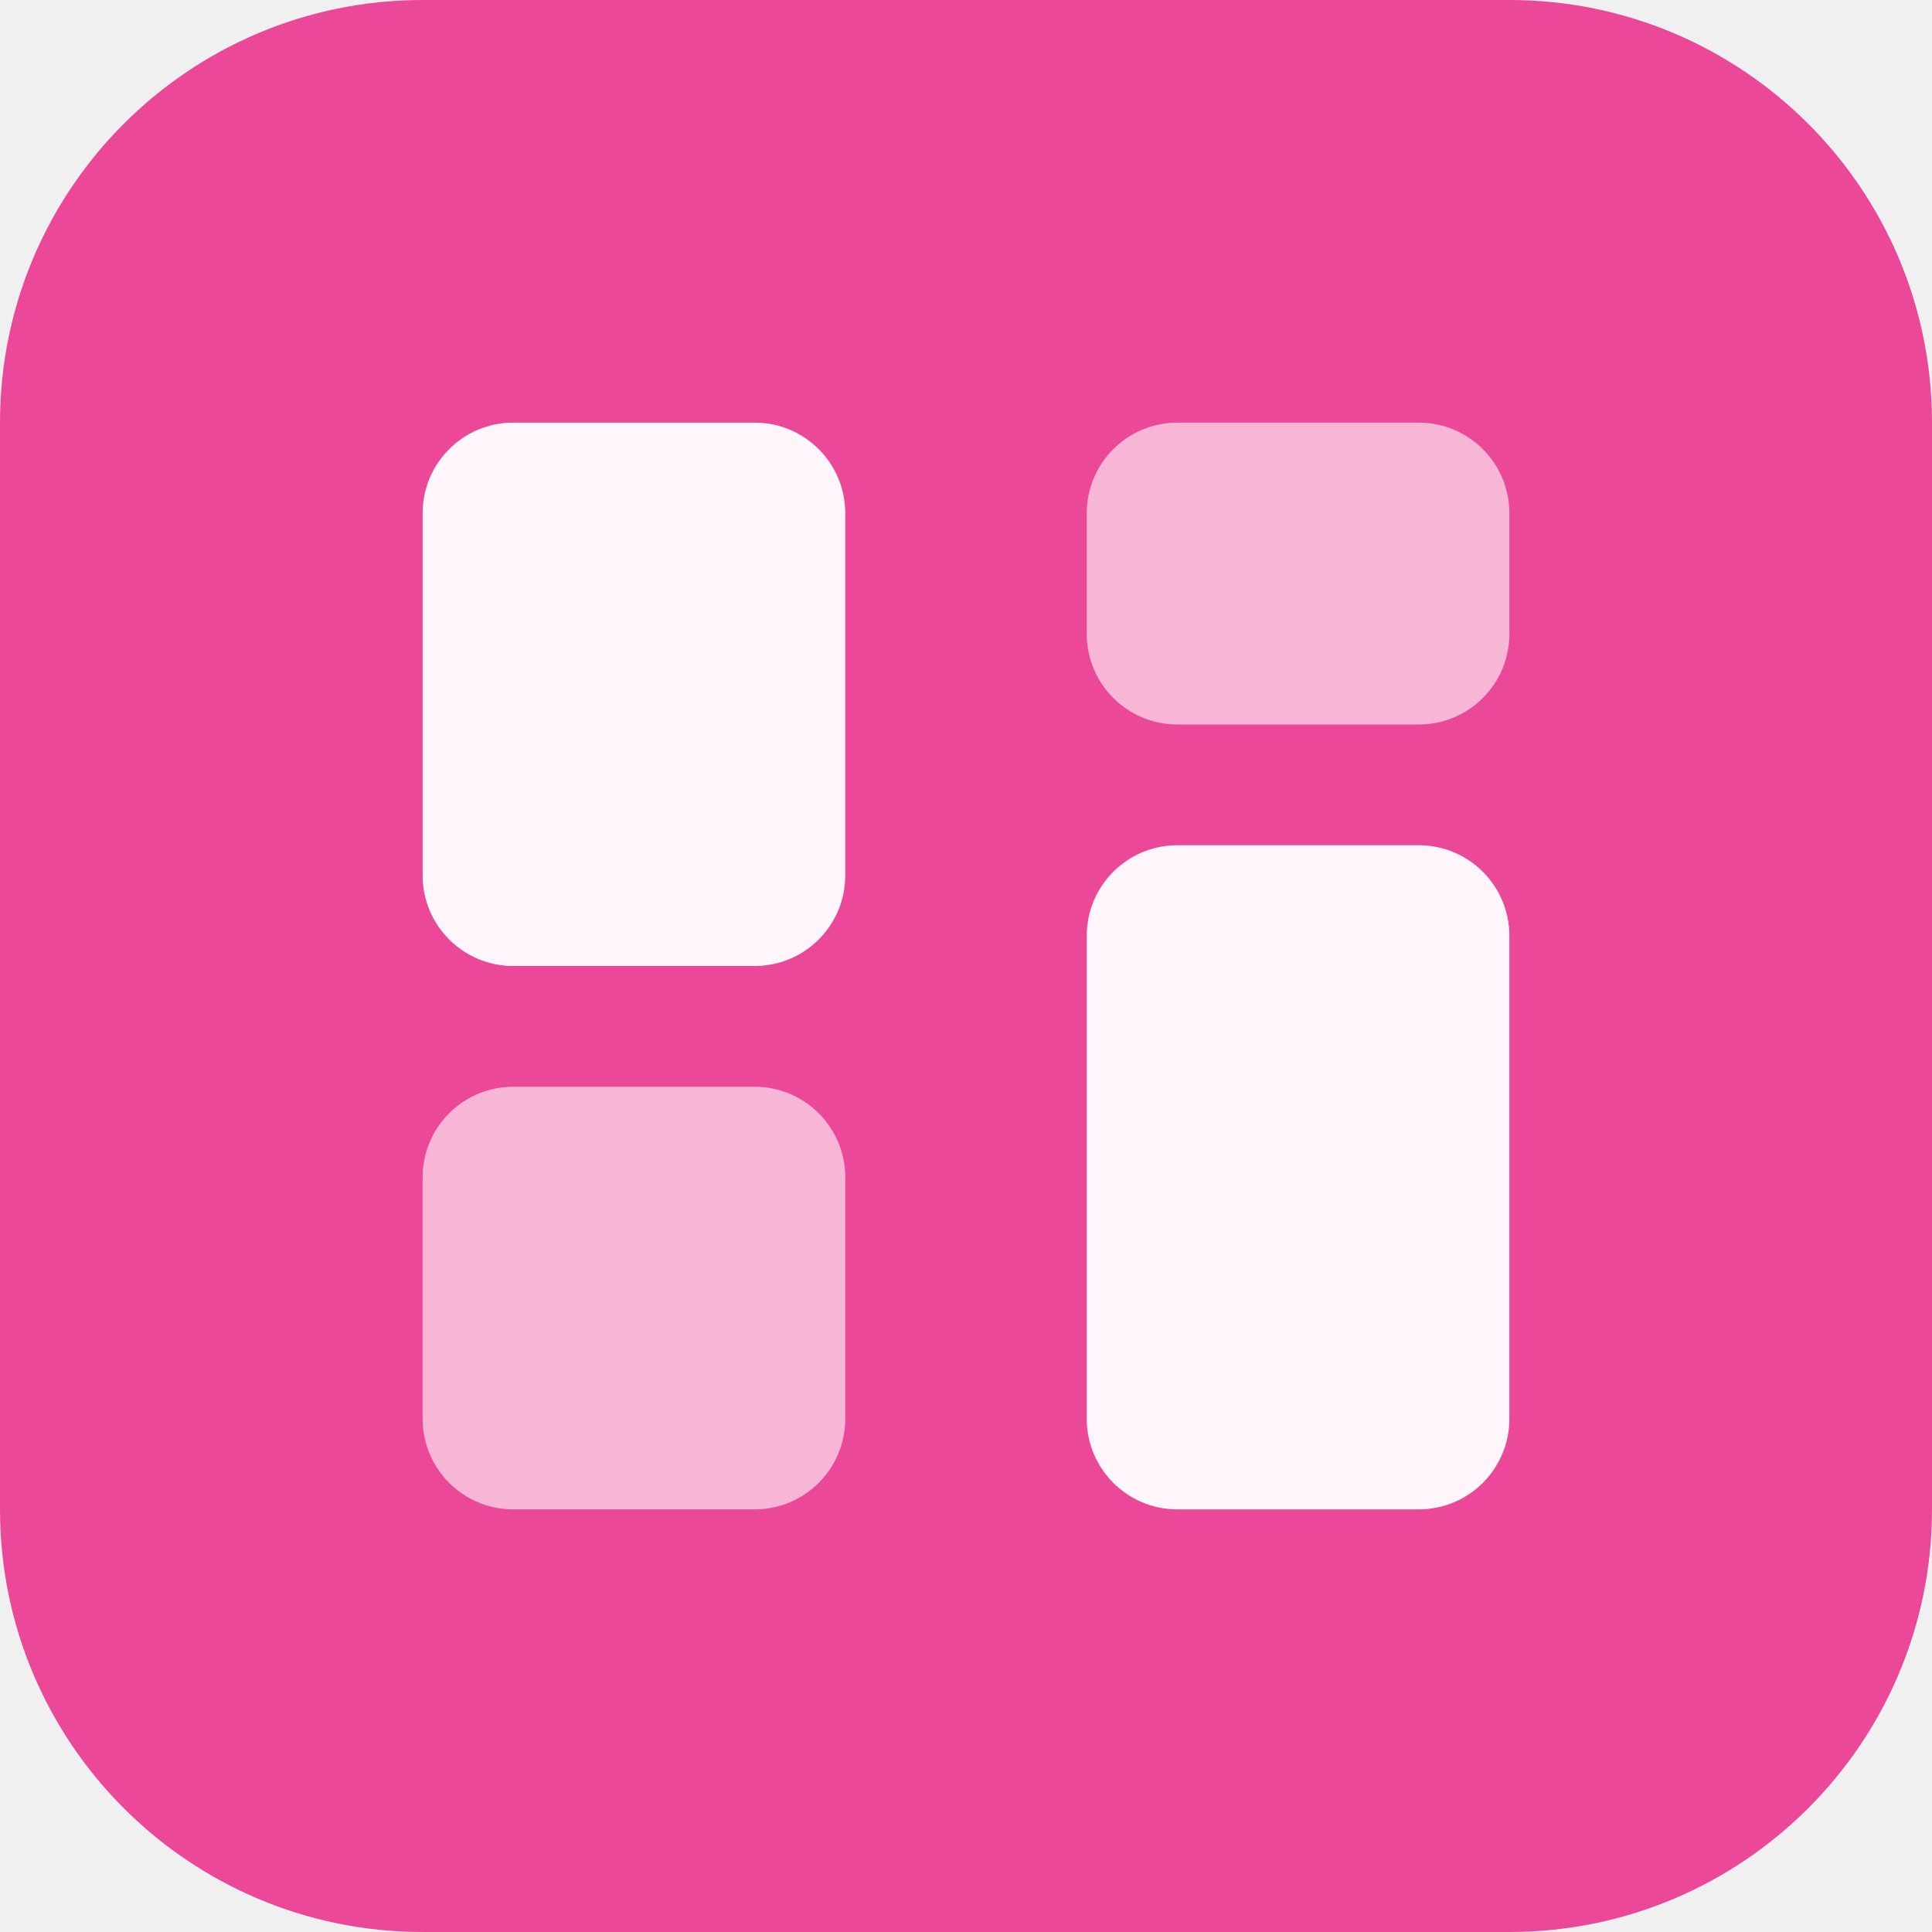
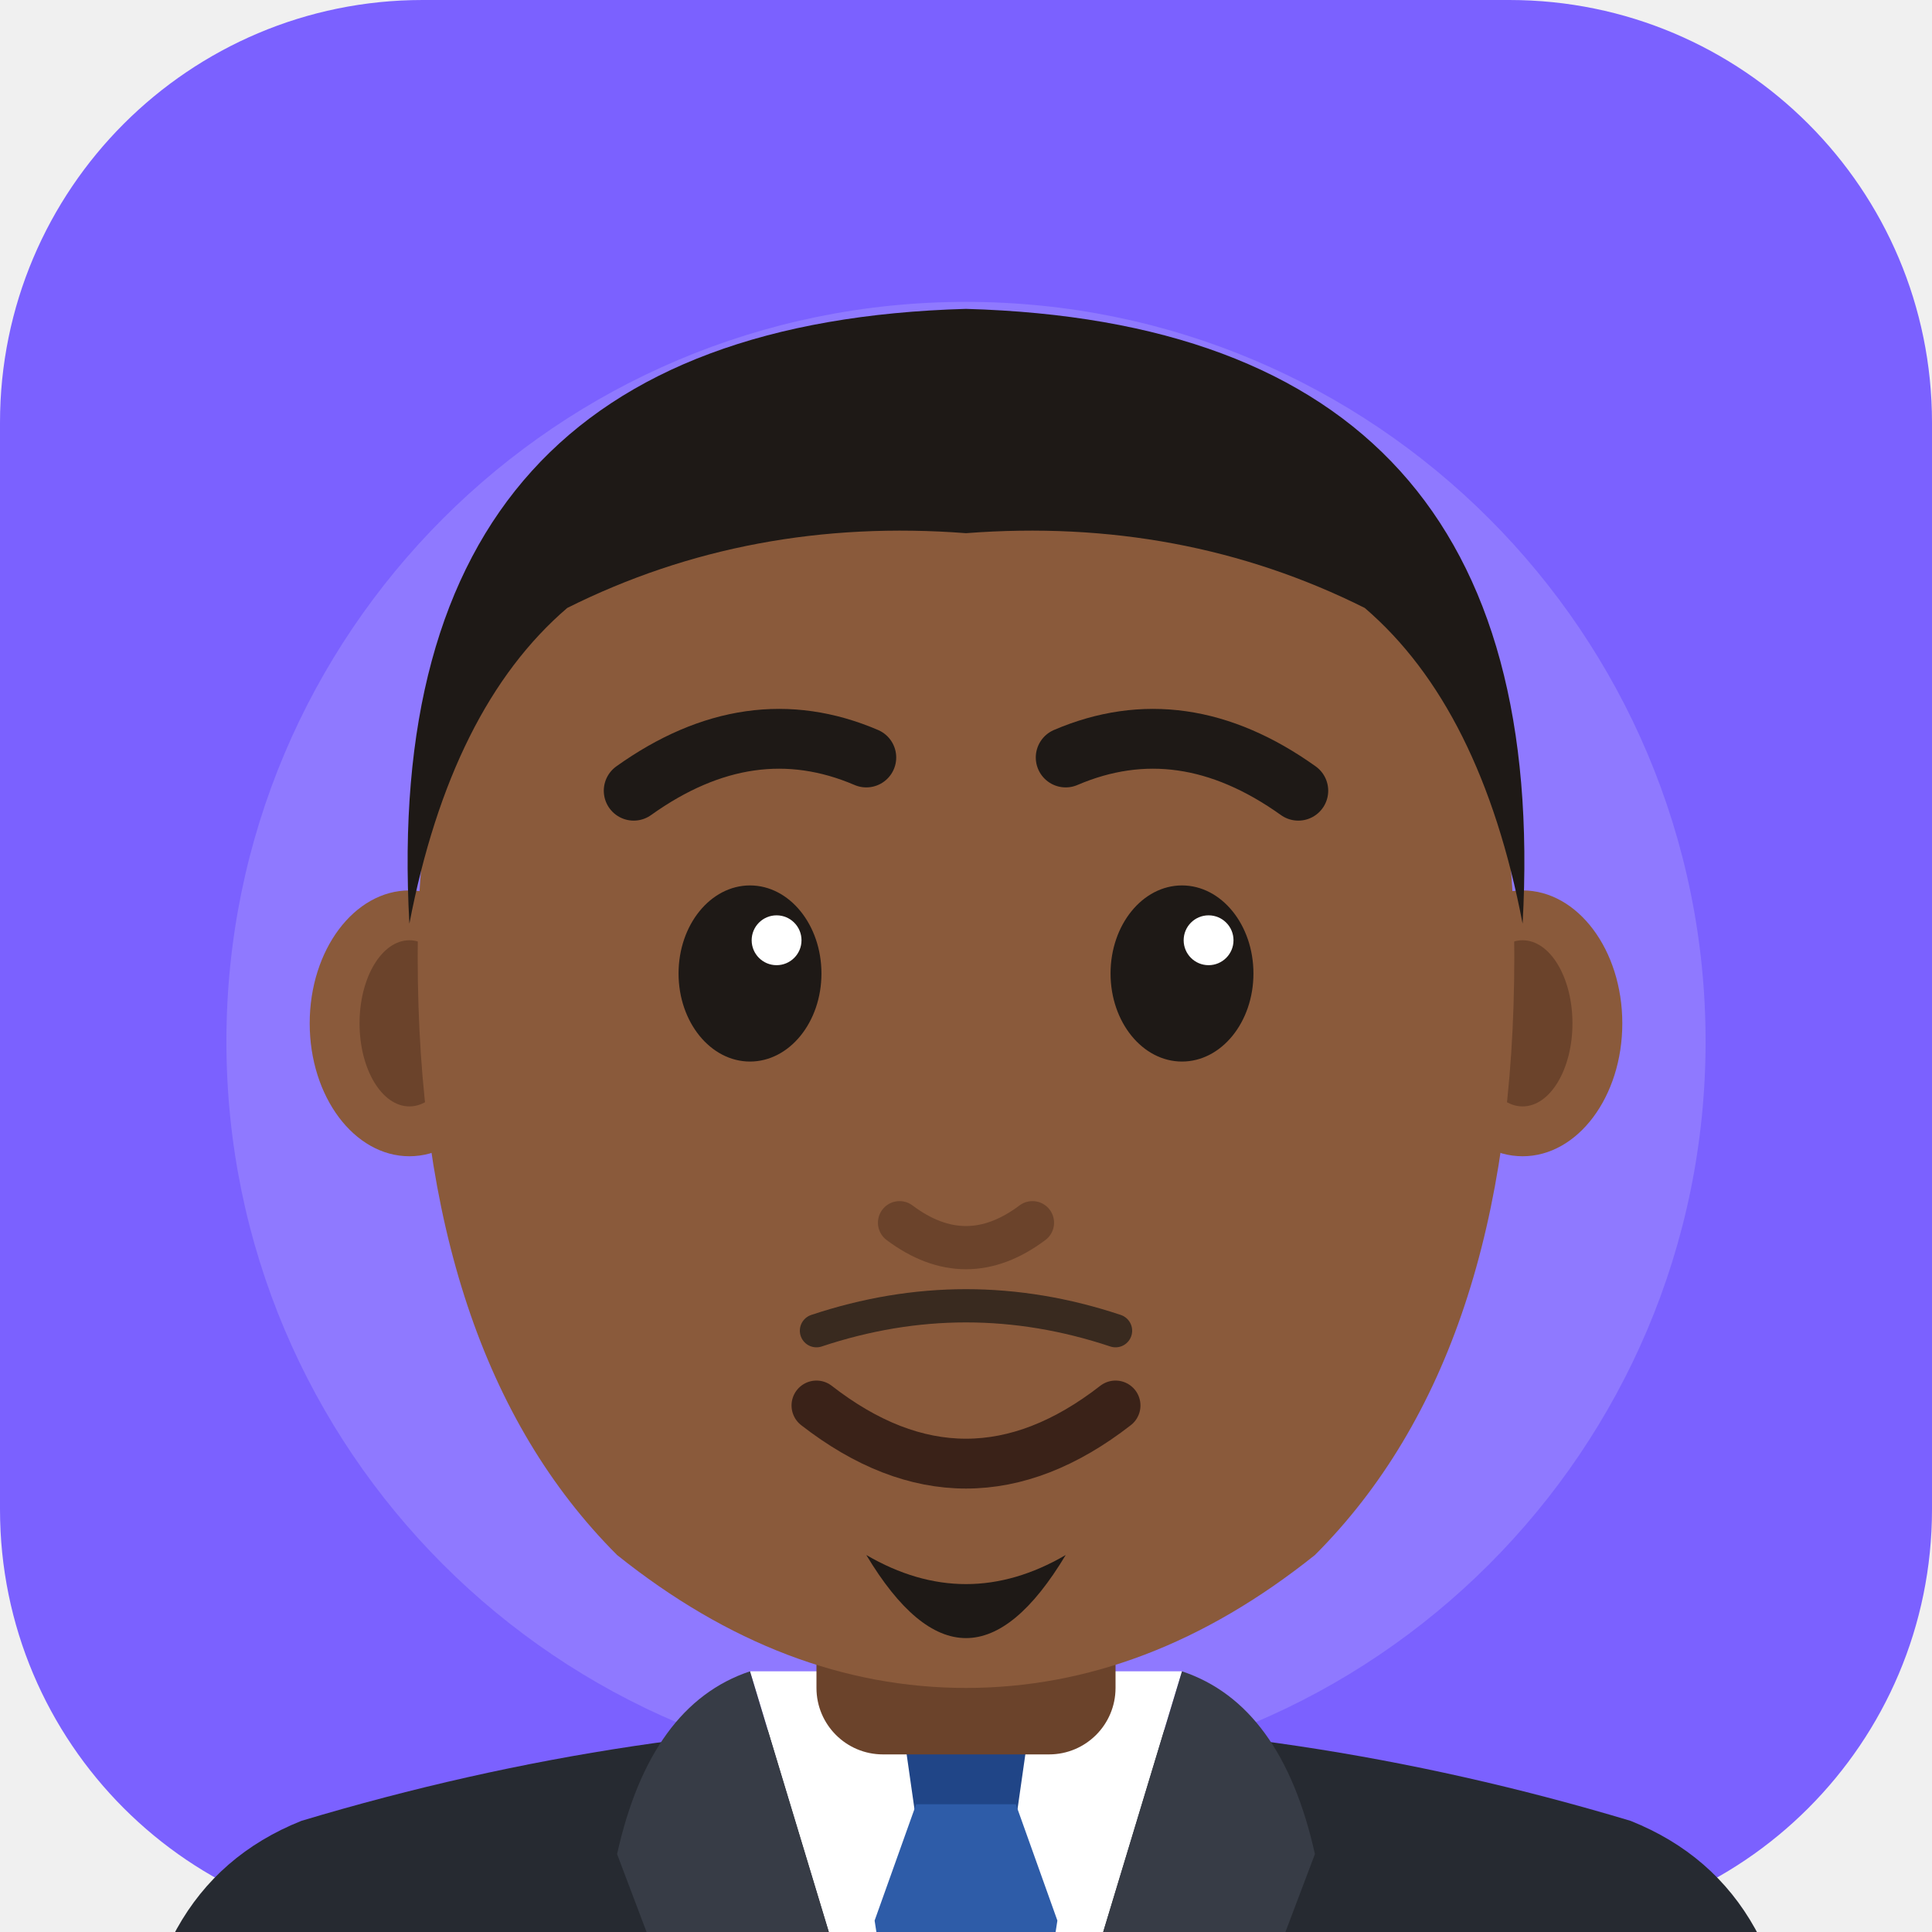
- <svg xmlns="http://www.w3.org/2000/svg" viewBox="0 0 32 32" fill="none">
-   <rect width="32" height="32" rx="7" fill="#ec4899" />
-   <rect x="7" y="7" width="7" height="9" rx="1.5" fill="white" opacity="0.95" />
-   <rect x="7" y="18" width="7" height="7" rx="1.5" fill="white" opacity="0.6" />
-   <rect x="18" y="7" width="7" height="5" rx="1.5" fill="white" opacity="0.6" />
-   <rect x="18" y="14" width="7" height="11" rx="1.5" fill="white" opacity="0.95" />
+ <svg xmlns="http://www.w3.org/2000/svg" viewBox="0 0 512 512">
+   <rect width="512" height="512" rx="112" fill="#7B61FF" />
+   <circle cx="256" cy="276" r="196" fill="#8F79FF" />
+   <g transform="translate(35.84 59.84) scale(4.4032) translate(-50 -16)">
+     <g>
+       <path d="M60 112 Q100 100 140 112 Q150 116 150 130 L141 186 Q100 194 59 186 L50 130 Q50 116 60 112 Z" fill="#262A31" />
+       <path d="M87 103 L100 146 L113 103 Z" fill="#FFFFFF" />
+       <path d="M96 105 L104 105 L103 112 L97 112 Z" fill="#204587" />
+       <path d="M97 111 L103 111 L105.5 118 L101 147 L100 150 L99 147 L94.5 118 Z" fill="#2E5CA8" />
+       <path d="M87 103 L100 146 L93 151 L79 114 Q81 105 87 103 Z" fill="#373C46" />
+       <path d="M113 103 L100 146 L107 151 L121 114 Q119 105 113 103 Z" fill="#373C46" />
+       <line x1="100" y1="151" x2="100" y2="191" stroke="#17191D" stroke-width="1.6" />
+       <circle cx="100" cy="161" r="2.2" fill="#17191D" />
+       <circle cx="100" cy="174" r="2.2" fill="#17191D" />
+       <path d="M118 128 L132 126" stroke="#17191D" stroke-width="1.6" stroke-linecap="round" />
+     </g>
+     <g>
+       <rect x="91" y="88" width="18" height="20" rx="4" fill="#6B432B" />
+       <ellipse cx="66.5" cy="64" rx="6" ry="8" fill="#8A5A3B" />
+       <ellipse cx="66.5" cy="64" rx="3" ry="5" fill="#6B432B" />
+       <ellipse cx="133.5" cy="64" rx="6" ry="8" fill="#8A5A3B" />
+       <ellipse cx="133.5" cy="64" rx="3" ry="5" fill="#6B432B" />
+       <path d="M67 60 Q67 25 100 25 Q133 25 133 60 Q133 84 121 96 Q111 104 100 104 Q89 104 79 96 Q67 84 67 60 Z" fill="#8A5A3B" />
+       <path d="M66.5 58 Q64.5 22 100 21 Q135.5 22 133.5 58 Q131 45 124 39 Q113 33.5 100 34.5 Q87 33.5 76 39 Q69 45 66.5 58 Z" fill="#1E1916" />
+       <g>
+         <path d="M80 50 Q87 45 94 48" stroke="#1E1916" stroke-width="3.6" fill="none" stroke-linecap="round" />
+         <path d="M106 48 Q113 45 120 50" stroke="#1E1916" stroke-width="3.6" fill="none" stroke-linecap="round" />
+         <g>
+           <ellipse cx="87" cy="61" rx="4.3" ry="5.3" fill="#1E1916" />
+           <ellipse cx="113" cy="61" rx="4.3" ry="5.3" fill="#1E1916" />
+           <circle cx="88.6" cy="59" r="1.5" fill="#fff" />
+           <circle cx="114.6" cy="59" r="1.5" fill="#fff" />
+         </g>
+         <path d="M96 76 Q100 79 104 76" stroke="#6B432B" stroke-width="2.6" fill="none" stroke-linecap="round" />
+         <path d="M91 82.5 Q100 79.5 109 82.5" stroke="#1E1916" stroke-width="2" fill="none" stroke-linecap="round" opacity="0.75" />
+         <path d="M91 87 Q100 94 109 87" stroke="#3A2218" stroke-width="3" fill="none" stroke-linecap="round" />
+         <path d="M94 96 Q100 106 106 96 Q100 99.5 94 96 Z" fill="#1E1916" />
+       </g>
+     </g>
+   </g>
</svg>
